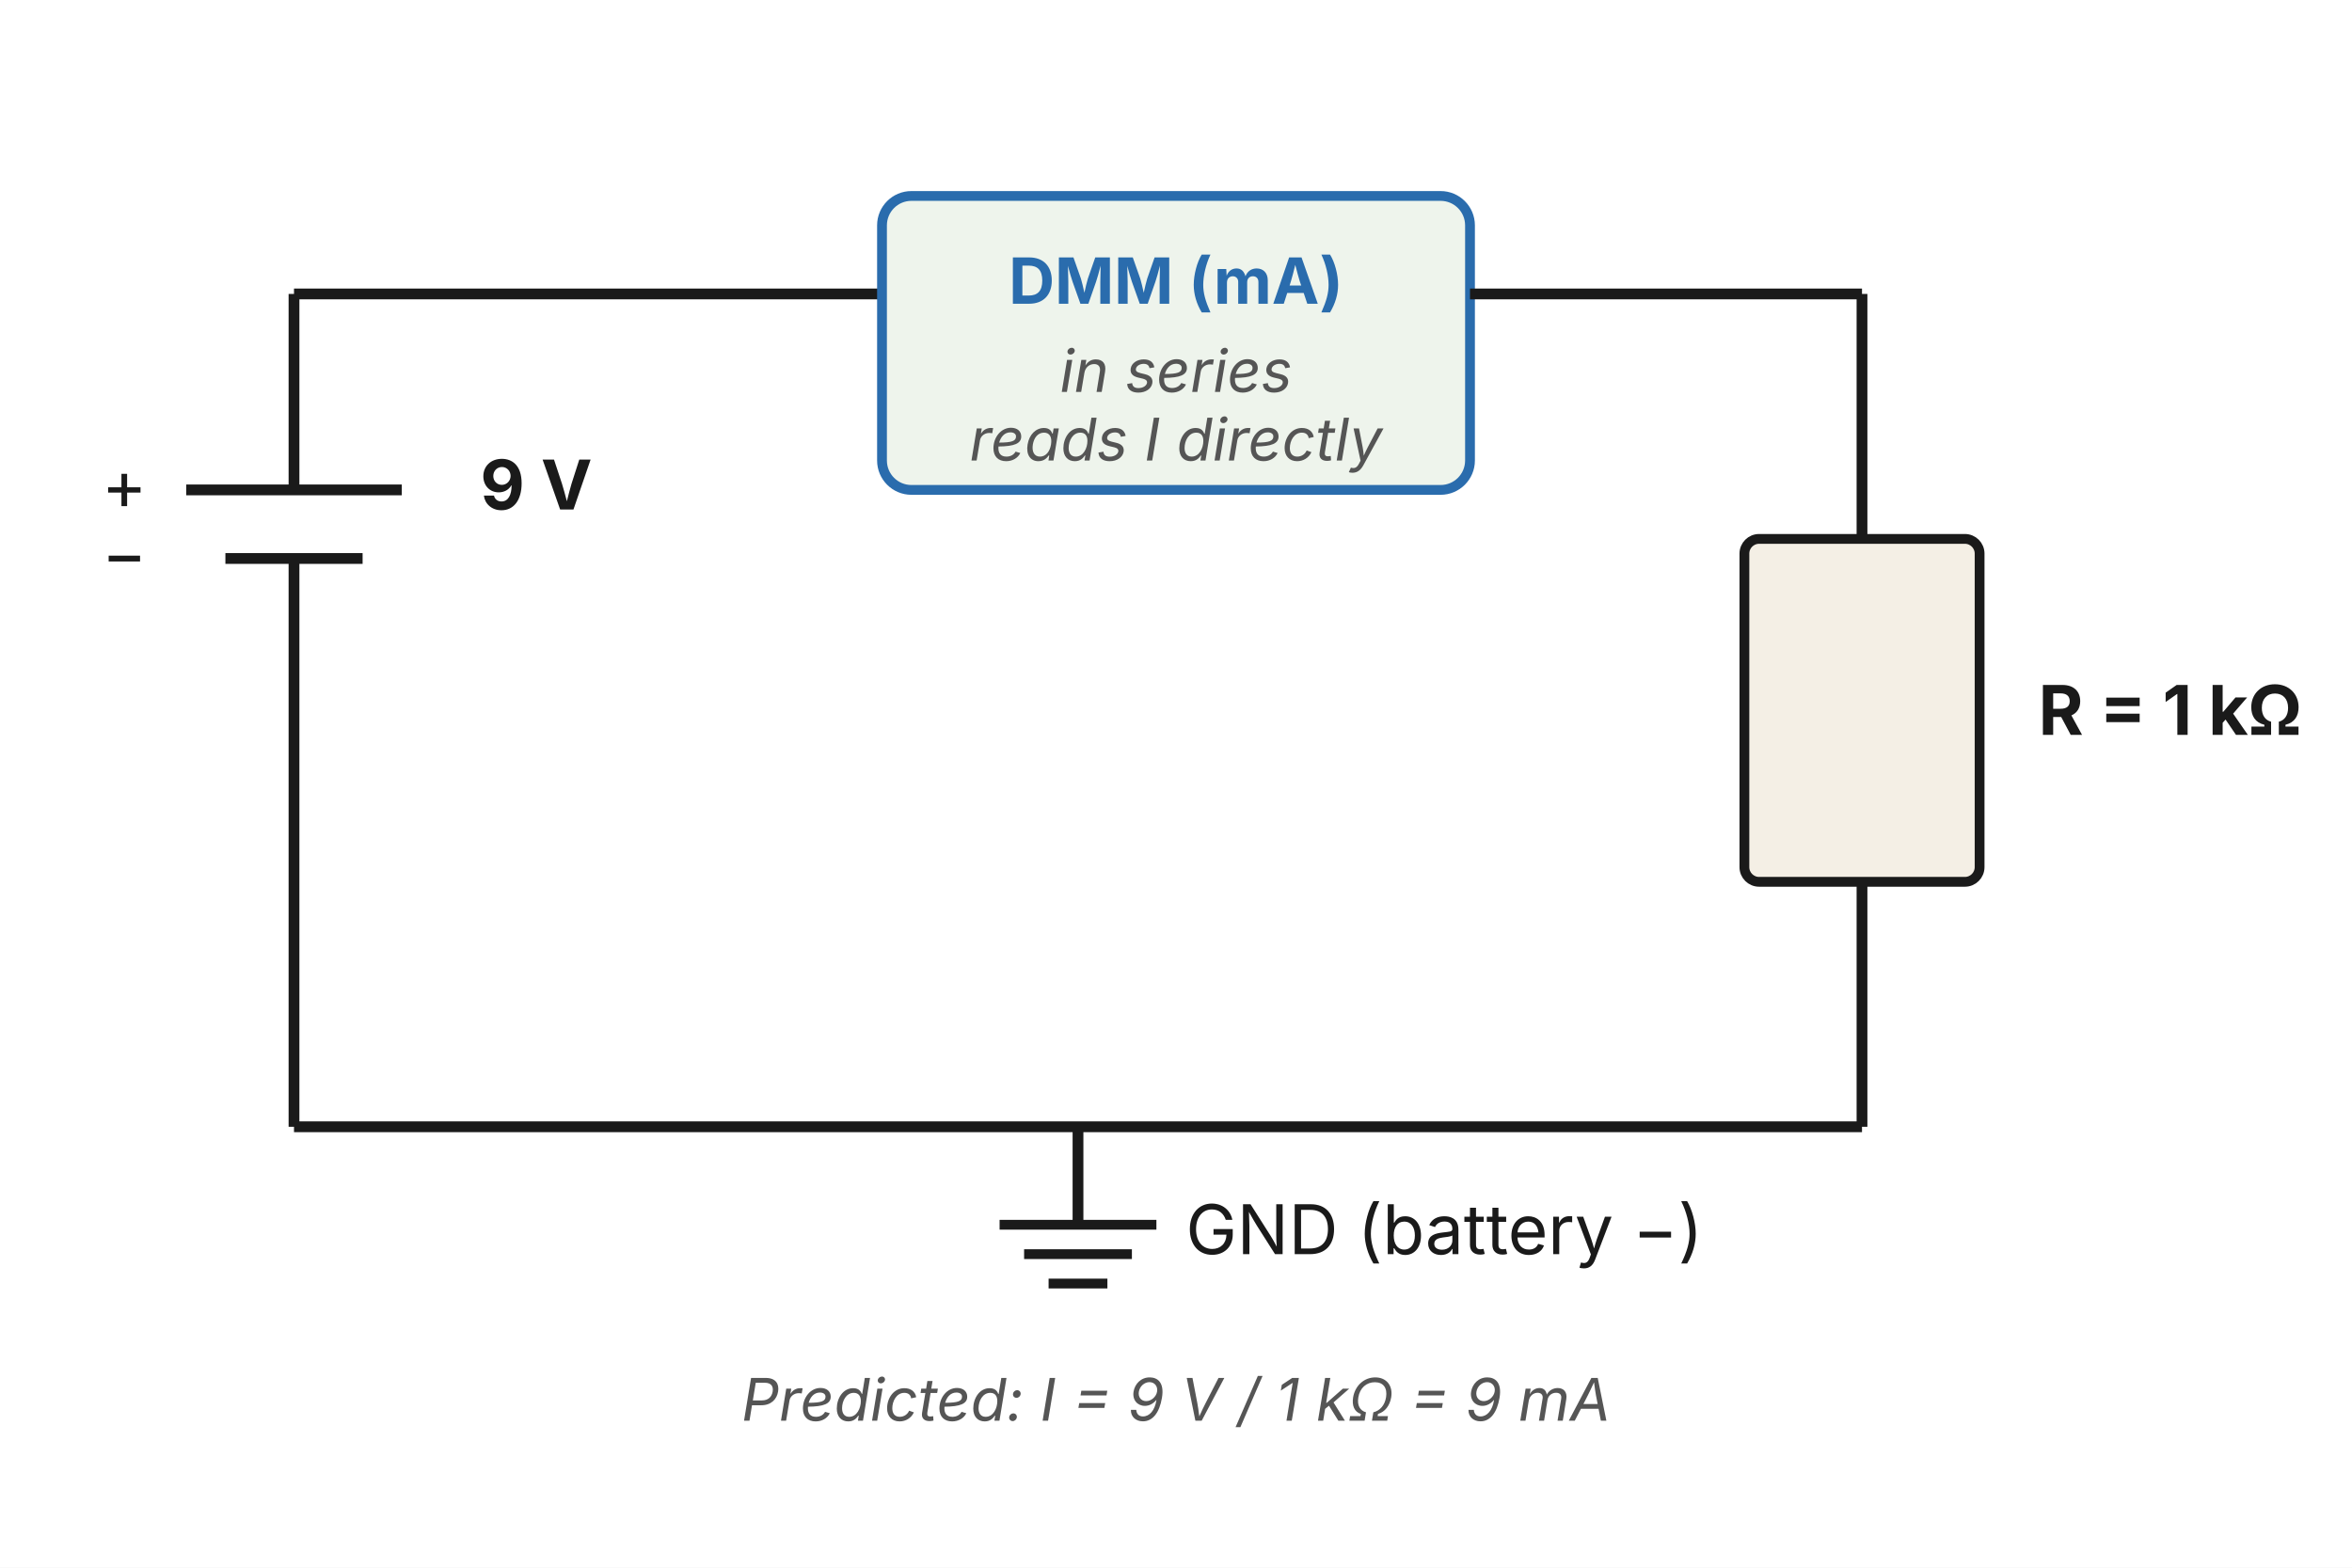
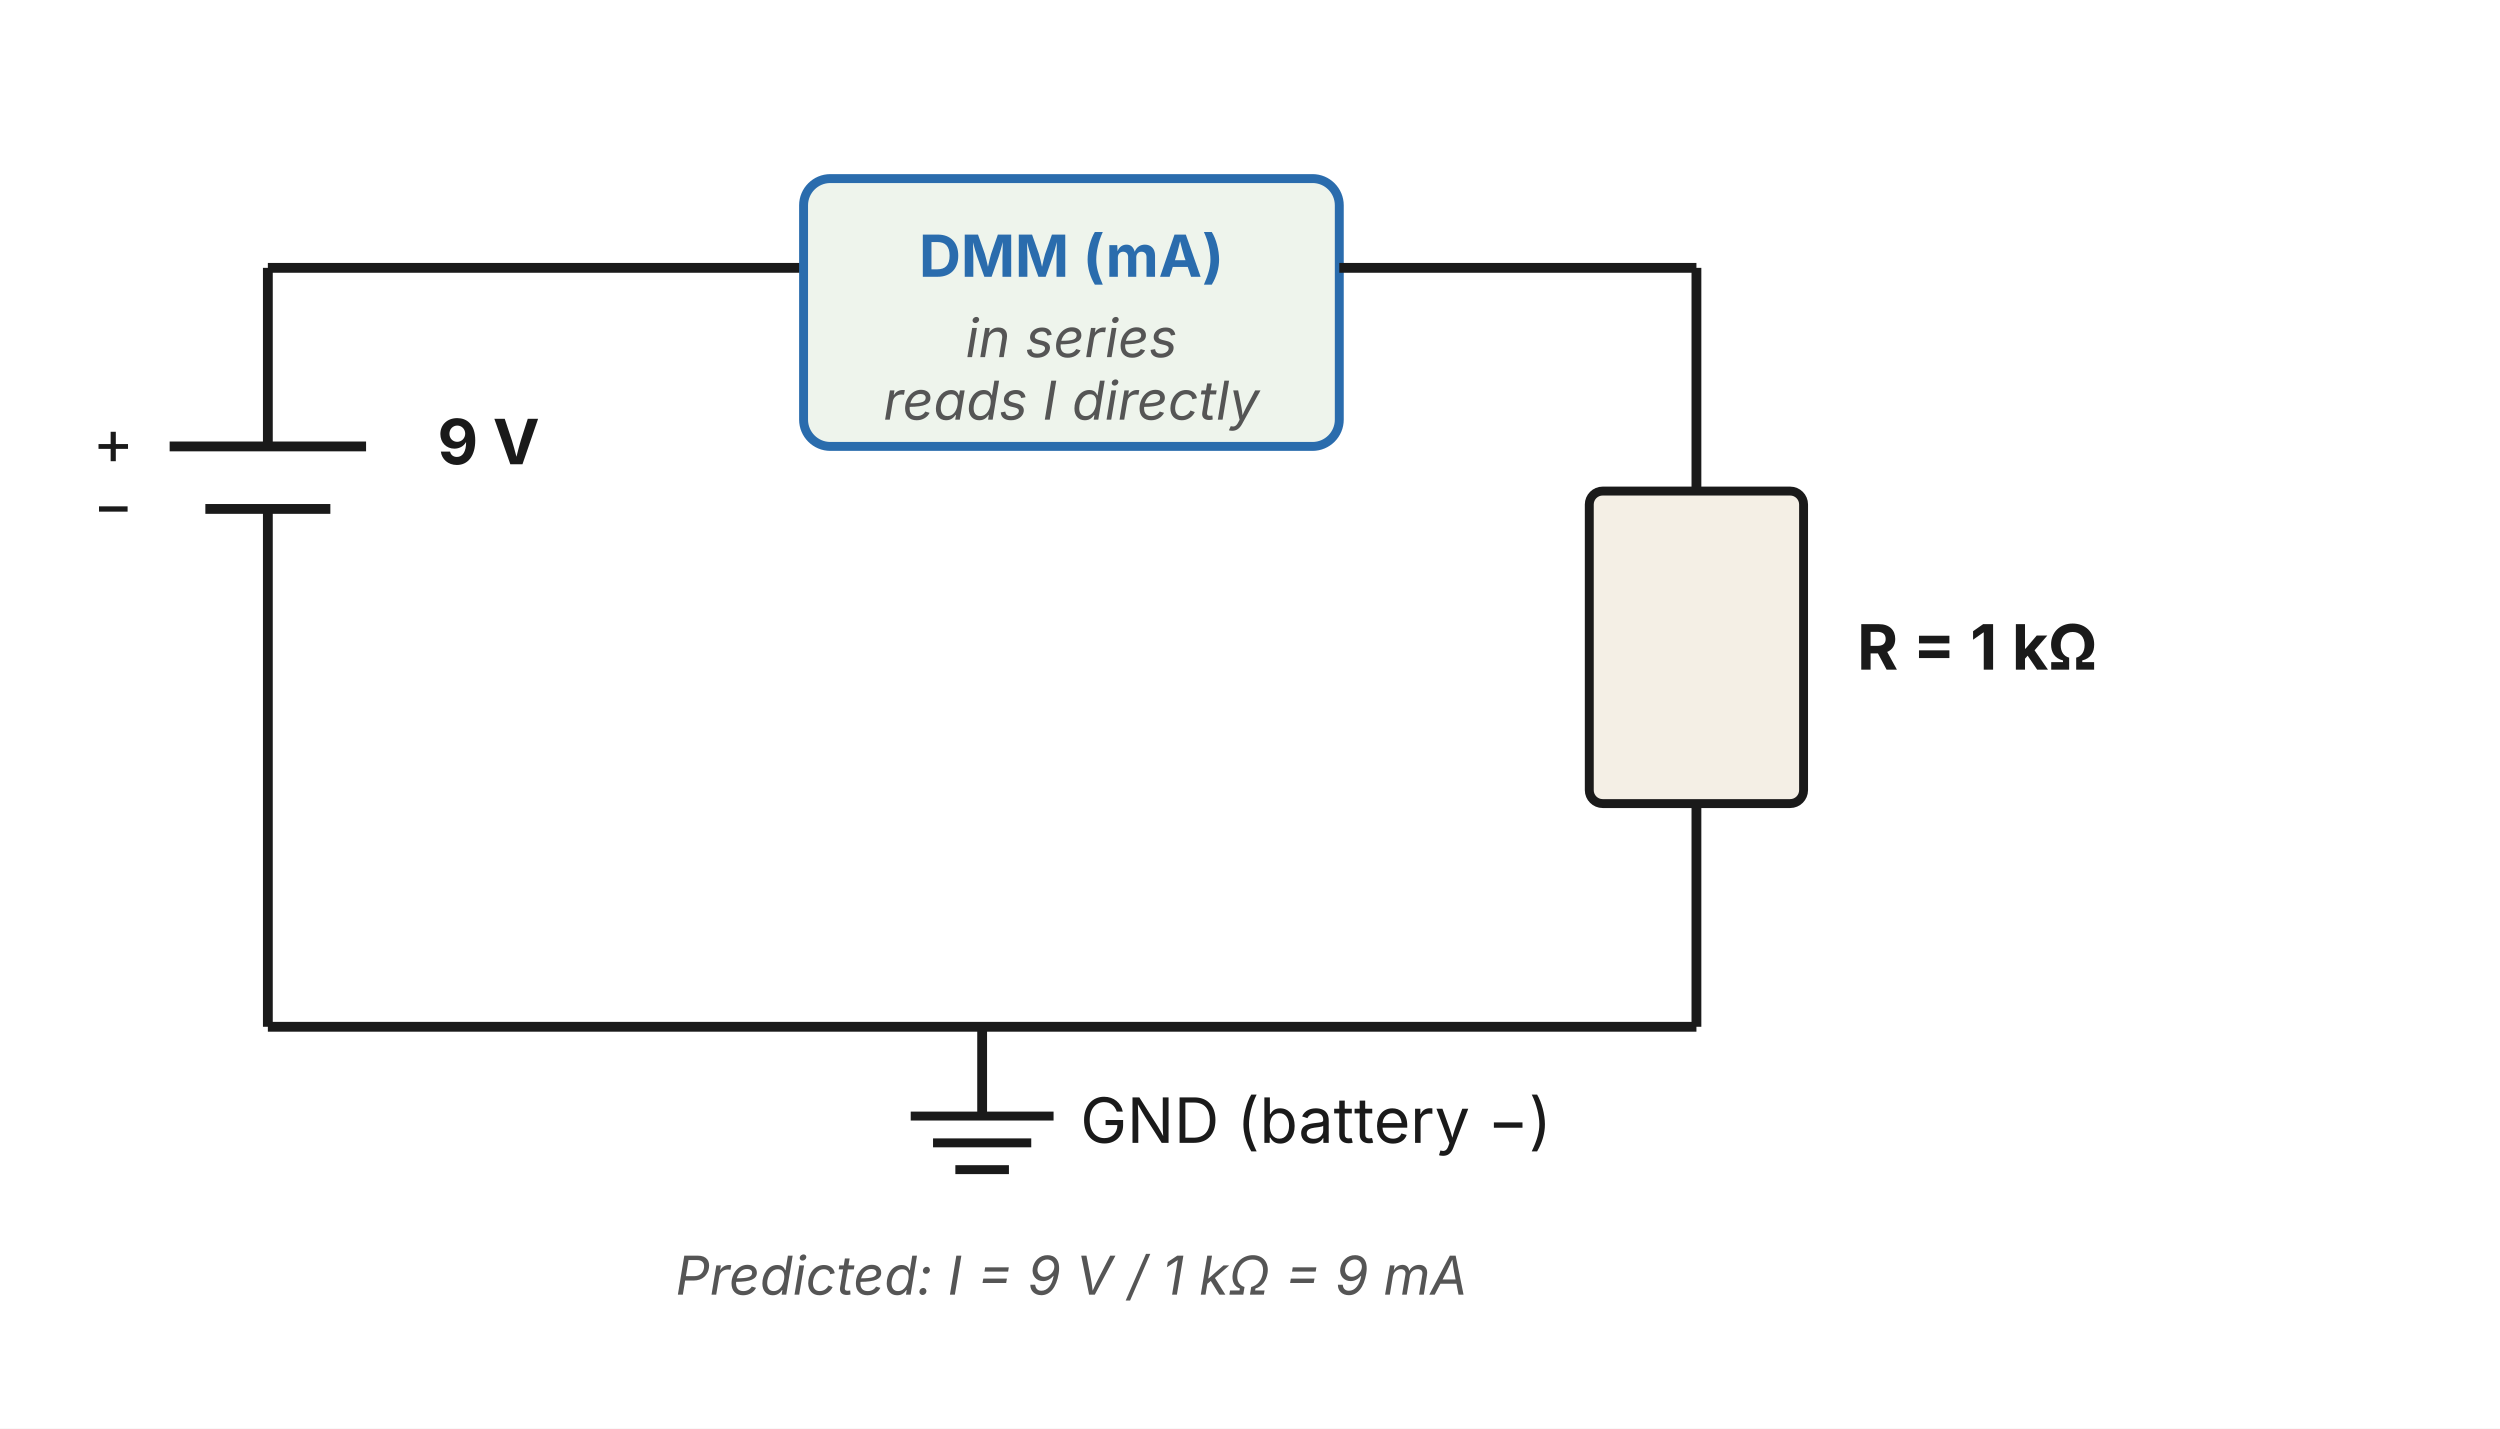
- <svg xmlns="http://www.w3.org/2000/svg" viewBox="0 0 480 320" font-family="Inter, system-ui, sans-serif">
+ <svg xmlns="http://www.w3.org/2000/svg" viewBox="0 0 560 320" font-family="Inter, system-ui, sans-serif">
  <style>
    .wire   { stroke: #1a1a1a; stroke-width: 2.2; fill: none; }
    .comp   { fill: #f4efe5; stroke: #1a1a1a; stroke-width: 2; }
    .dmm    { fill: #eef4ec; stroke: #2a6cad; stroke-width: 2; }
    .gnd    { stroke: #1a1a1a; stroke-width: 2; fill: none; }
    .label  { font-size: 14px; fill: #1a1a1a; }
    .val    { font-size: 14px; font-weight: 700; fill: #1a1a1a; }
    .ann    { font-size: 12px; font-style: italic; fill: #555; }
    .dmm-lbl { font-size: 13px; fill: #2a6cad; font-weight: 700; }
  </style>
-   <rect width="480" height="320" fill="#ffffff" />
+   <rect width="560" height="320" fill="#ffffff" />
  <g transform="translate(60, 100)">
    <line class="wire" x1="-22" y1="0" x2="22" y2="0" stroke-width="3" />
    <line class="wire" x1="-14" y1="14" x2="14" y2="14" stroke-width="3" />
    <text class="val" x="38" y="4">9 V</text>
    <text class="label" x="-30" y="4" text-anchor="end">+</text>
    <text class="label" x="-30" y="18" text-anchor="end">−</text>
  </g>
  <line class="wire" x1="60" y1="100" x2="60" y2="60" />
  <line class="wire" x1="60" y1="60" x2="180" y2="60" />
  <rect class="dmm" x="180" y="40" width="120" height="60" rx="6" />
  <text class="dmm-lbl" x="240" y="62" text-anchor="middle">DMM (mA)</text>
  <text class="ann" x="240" y="80" text-anchor="middle">in series</text>
  <text class="ann" x="240" y="94" text-anchor="middle">reads I directly</text>
  <line class="wire" x1="300" y1="60" x2="380" y2="60" />
  <line class="wire" x1="380" y1="60" x2="380" y2="110" />
  <rect class="comp" x="356" y="110" width="48" height="70" rx="3" />
  <text class="val" x="416" y="150">R = 1 kΩ</text>
  <line class="wire" x1="380" y1="180" x2="380" y2="230" />
  <line class="wire" x1="380" y1="230" x2="60" y2="230" />
  <line class="wire" x1="60" y1="230" x2="60" y2="114" />
  <g transform="translate(220, 230)">
    <line class="wire" x1="0" y1="0" x2="0" y2="20" />
    <line class="gnd" x1="-16" y1="20" x2="16" y2="20" stroke-width="2.4" />
    <line class="gnd" x1="-11" y1="26" x2="11" y2="26" />
    <line class="gnd" x1="-6" y1="32" x2="6" y2="32" />
    <text class="label" x="22" y="26">GND (battery −)</text>
  </g>
  <text class="ann" x="240" y="290" text-anchor="middle">Predicted: I = 9 V / 1 kΩ = 9 mA</text>
</svg>
